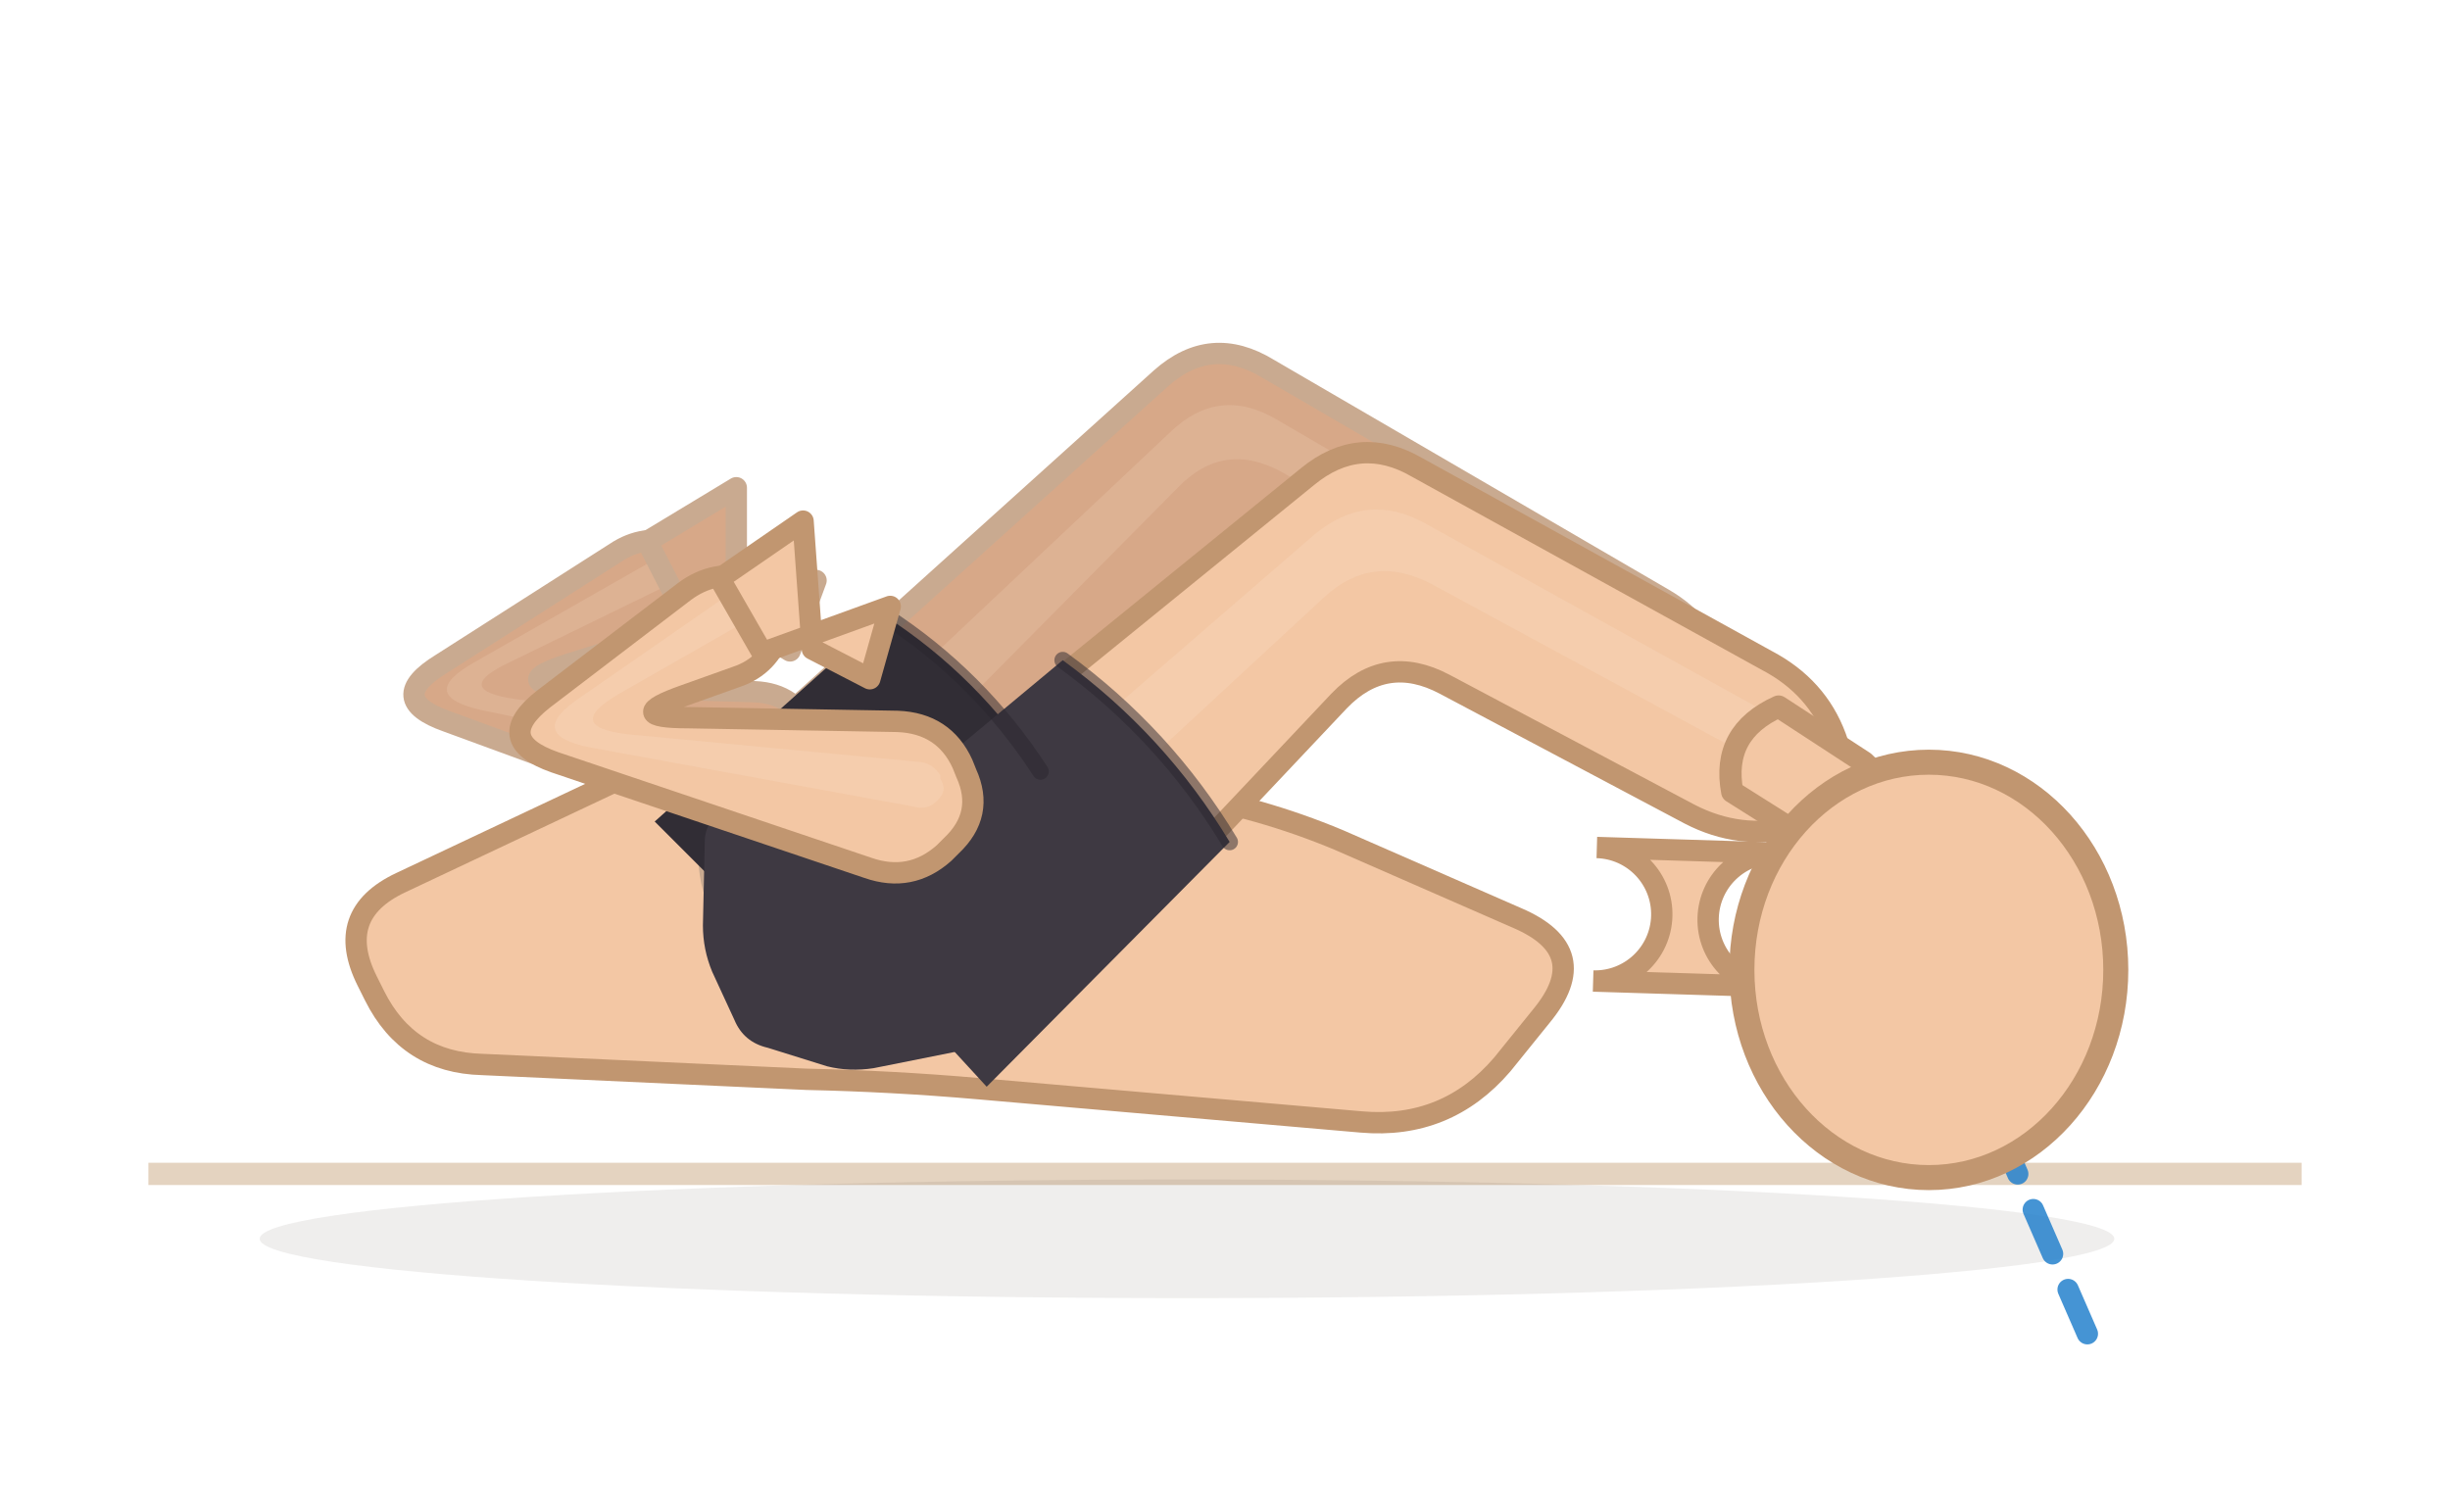
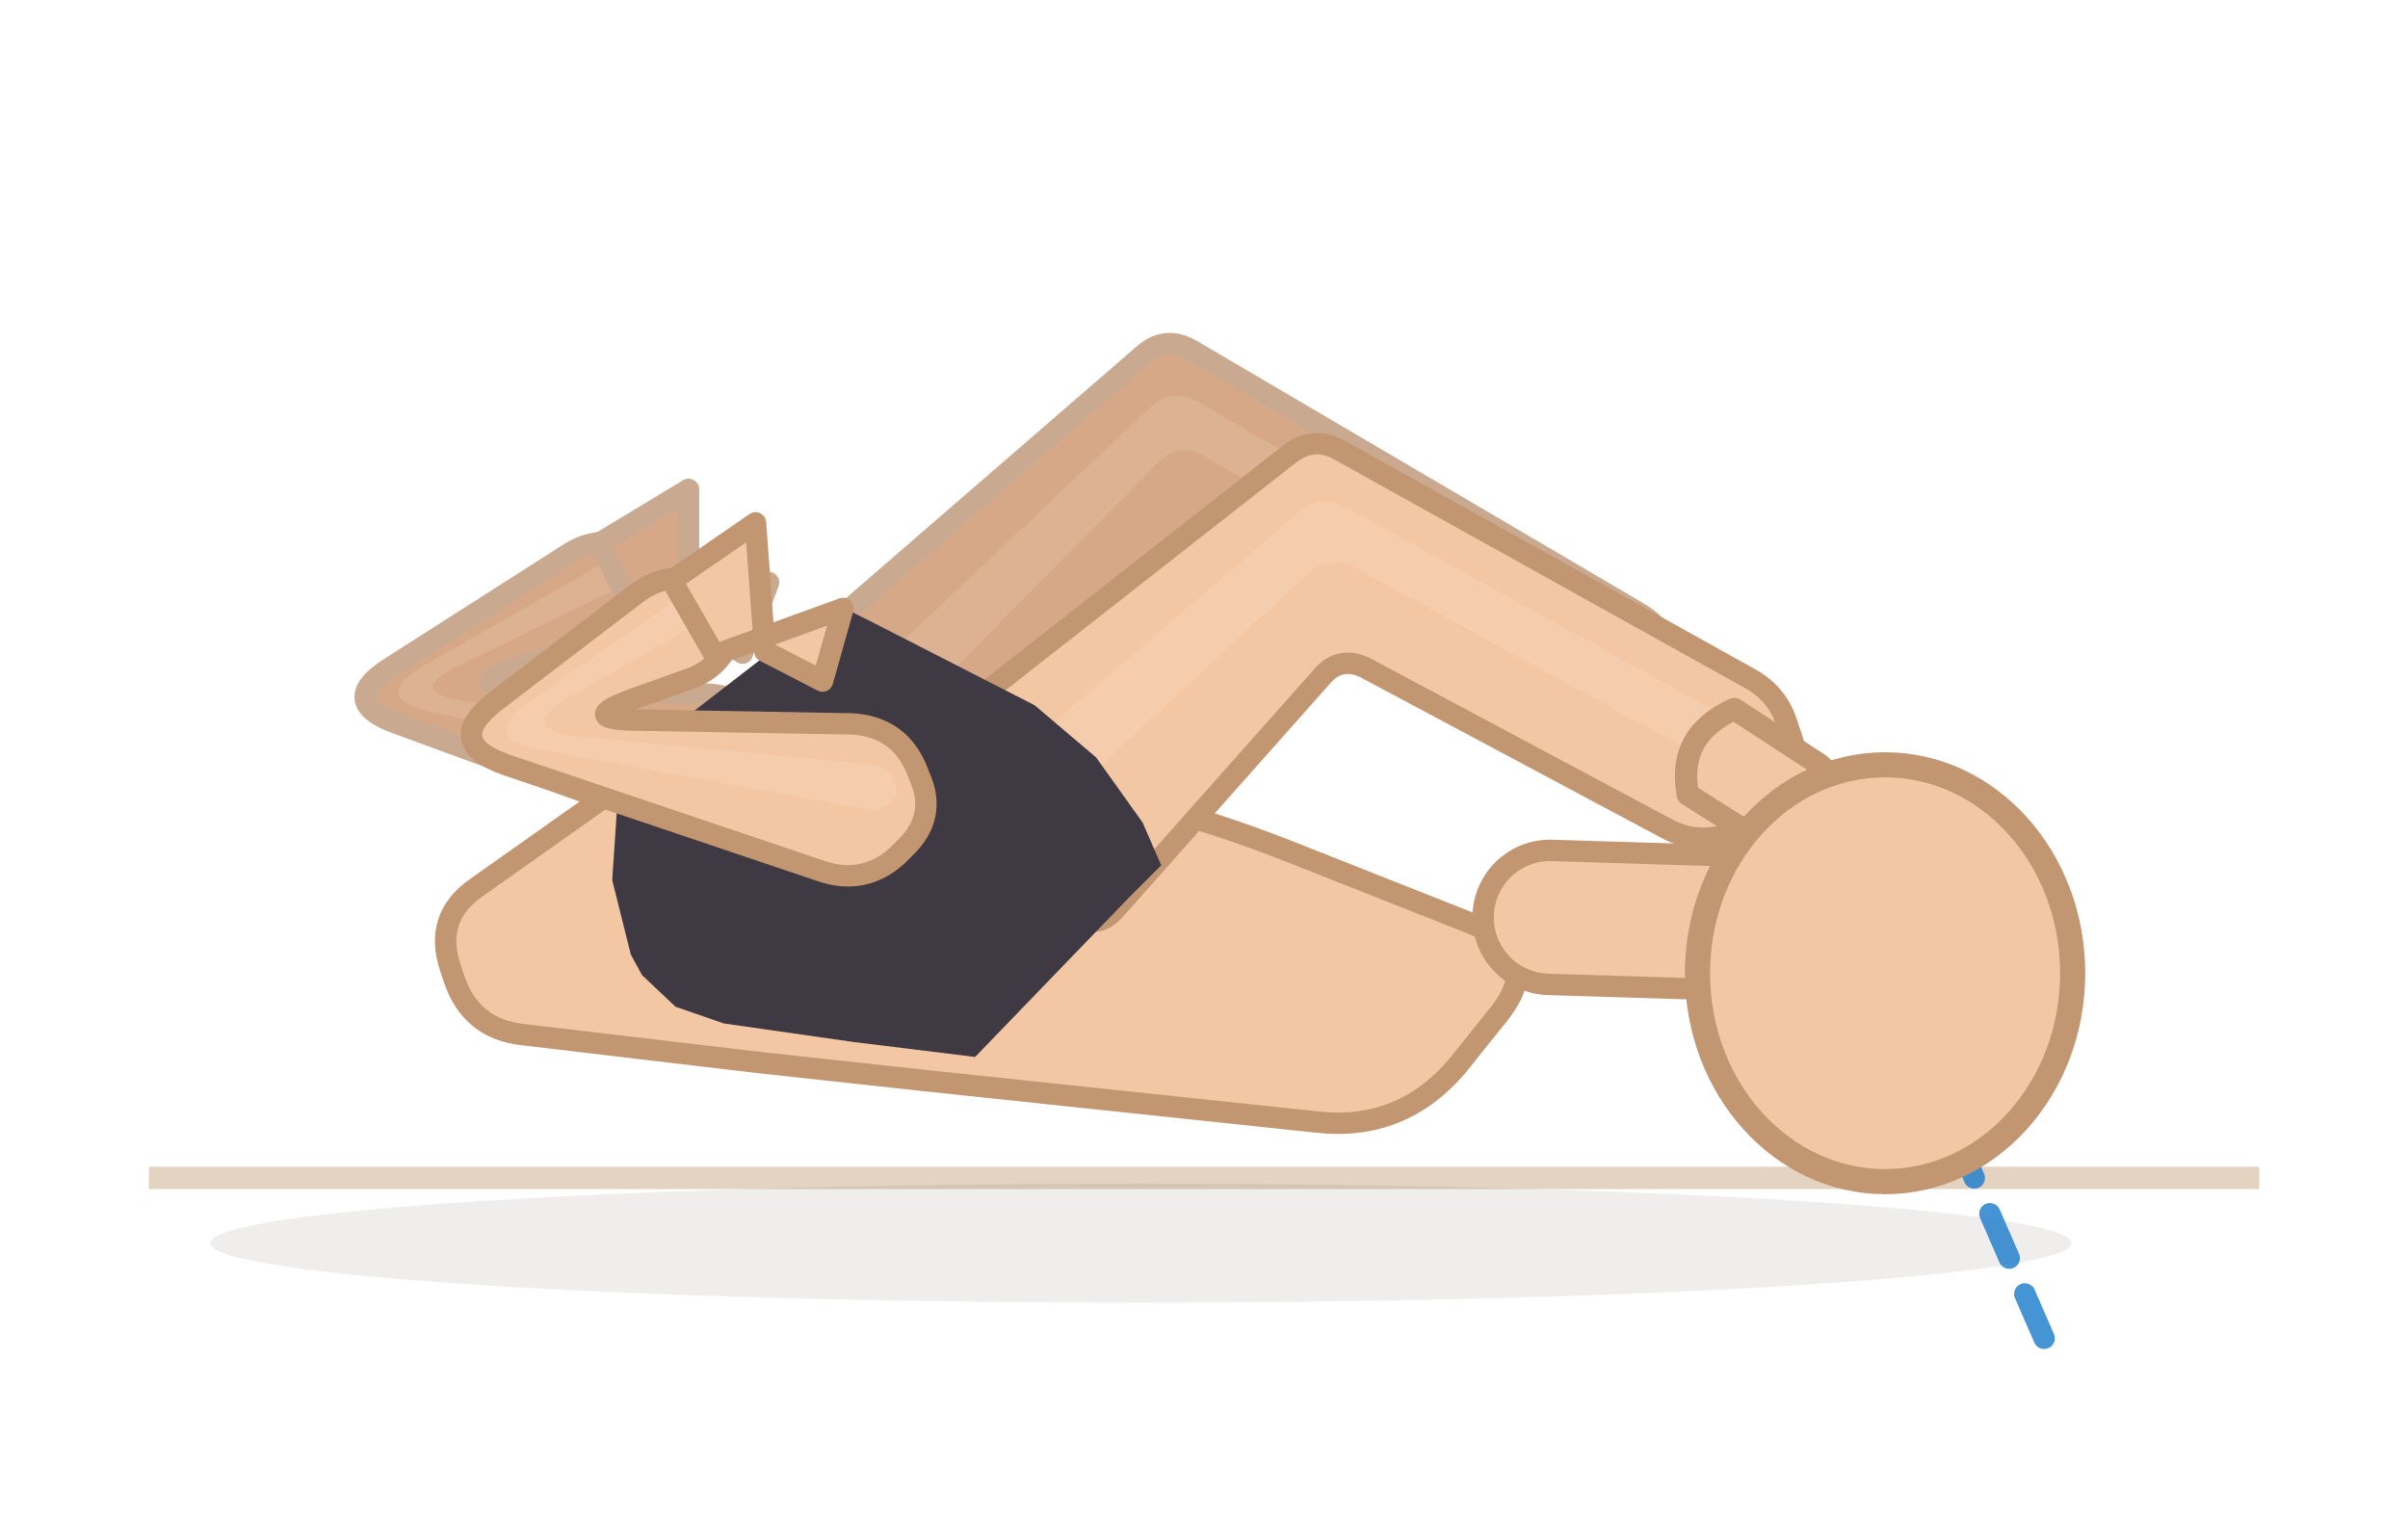
- <svg xmlns="http://www.w3.org/2000/svg" viewBox="50 104.7 132.1 81.5">
-   <line x1="58" y1="168" x2="174.1" y2="168" stroke="#e4d3c0" stroke-width="1.2" />
+ <svg xmlns="http://www.w3.org/2000/svg" viewBox="52.7 104.7 129.4 81.5">
+   <line x1="60.7" y1="168" x2="174.1" y2="168" stroke="#e4d3c0" stroke-width="1.2" />
  <ellipse cx="114" cy="171.5" rx="50" ry="3.2" fill="rgba(62,42,28,0.08)" />
  <path d="M 90.7,142 L 80.9,141.7 Q 77.3,141.6 80.7,140.5 L 85.5,139 Q 87.3,138.5 87.9,136.8 L 88,136.4 Q 88.6,134.7 86.9,134.1 L 86.5,134 Q 84.7,133.5 83.2,134.5 L 73.8,140.5 Q 70.7,142.4 74.1,143.6 L 89.1,149.1 Q 91.1,149.9 92.8,148.4 L 93.2,148.1 Q 94.8,146.6 93.9,144.6 L 93.7,144.1 Q 92.9,142.1 90.7,142 Z" fill="#d7a888" stroke="#c9aa90" stroke-width="1.15" stroke-linejoin="round" />
  <path d="M 91.7,144 L 77.8,142.4 Q 74.3,141.9 77.5,140.4 L 85.7,136.4 Q 86.1,136.2 86.3,135.7 L 86.3,135.6 Q 86.5,135.1 86,135 L 85.9,134.9 Q 85.4,134.8 84.9,135.1 L 75.6,140.4 Q 72.4,142.2 76,143 L 91.4,146.2 Q 92,146.3 92.4,145.9 L 92.5,145.8 Q 93,145.4 92.7,144.8 L 92.6,144.7 Q 92.4,144.1 91.7,144 Z" fill="#f3d4bc" opacity="0.22" />
  <path d="M 87,138 L 94,136 L 92.6,139.8 L 89.7,138 L 89.7,131 L 84.9,133.9 Z" fill="#d7a888" stroke="#c9aa90" stroke-width="1.15" stroke-linejoin="round" />
-   <path d="M 71.6,152.3 L 85.8,145.6 Q 90,143.6 94.5,144.4 L 113.4,147.5 Q 117.9,148.2 122.2,150 L 131.8,154.2 Q 136,156 133.1,159.5 L 131,162.1 Q 128,165.6 123.4,165.2 L 102.7,163.4 Q 98.1,163 93.5,162.9 L 76,162.1 Q 72,162 70.2,158.4 L 69.8,157.6 Q 68,154 71.6,152.3 Z" fill="#f3c7a4" stroke="#c19670" stroke-width="1.15" stroke-linejoin="round" />
-   <path d="M 98.7,153.8 L 114.3,136 Q 116.7,133.3 119.8,135.1 L 135.5,144.2 Q 137.9,145.6 140.6,145 L 141.1,144.9 Q 143.8,144.2 143,141.6 L 142.9,141 Q 142.1,138.4 139.7,137 L 118.4,124.6 Q 115.3,122.7 112.6,125.1 L 90.2,145.3 Q 87.6,147.6 88.2,151 L 88.3,151.8 Q 88.8,155.2 92.2,155.7 L 93,155.8 Q 96.4,156.4 98.7,153.8 Z" fill="#d7a888" stroke="#c9aa90" stroke-width="1.15" stroke-linejoin="round" />
-   <path d="M 93,151.7 L 113.5,131 Q 116,128.4 119.2,130.2 L 139.2,141.9 Q 139.8,142.3 140.6,142.1 L 140.7,142.1 Q 141.5,141.9 141.3,141.2 L 141.2,141 Q 141,140.3 140.4,139.9 L 118.8,127.3 Q 115.7,125.5 113.1,128 L 90.6,149.2 Q 89.9,149.9 90.1,150.8 L 90.1,151 Q 90.2,152 91.2,152.2 L 91.4,152.2 Q 92.3,152.4 93,151.7 Z" fill="#f3d4bc" opacity="0.22" />
+   <path d="M 78.3,152.4 L 88.2,145.4 Q 92,142.7 96.4,143.8 L 113.4,147.7 Q 117.8,148.8 122.1,150.5 L 131.7,154.3 Q 136,156 133,159.5 L 131,162 Q 128,165.5 123.5,165 L 102.7,162.8 Q 98.1,162.3 93.5,161.8 L 80.8,160.3 Q 78,160 77.1,157.3 L 76.9,156.7 Q 76,154 78.3,152.4 Z" fill="#f3c7a4" stroke="#c19670" stroke-width="1.15" stroke-linejoin="round" />
+   <path d="M 103.3,149.2 L 115.7,134.5 Q 116.7,133.3 118.1,134.1 L 136.5,144.8 Q 137.9,145.6 139.4,145.3 L 142.3,144.6 Q 143.8,144.2 143.4,142.7 L 142.6,139.9 Q 142.1,138.4 140.7,137.6 L 116.7,123.5 Q 115.3,122.7 114.1,123.8 L 94.7,140.6 Q 93.5,141.7 94.7,142.8 L 101.2,149.3 Q 102.3,150.5 103.3,149.2 Z" fill="#d7a888" stroke="#c9aa90" stroke-width="1.15" stroke-linejoin="round" />
+   <path d="M 95.1,149.6 L 114.9,129.6 Q 116,128.4 117.4,129.2 L 139.2,141.9 Q 139.8,142.3 140.6,142.1 L 140.7,142.1 Q 141.5,141.9 141.3,141.2 L 141.2,141 Q 141,140.3 140.4,139.9 L 117.1,126.3 Q 115.7,125.5 114.5,126.6 L 92.7,147.2 Q 91.6,148.2 92.7,149.4 L 92.9,149.6 Q 94,150.7 95.1,149.6 Z" fill="#f3d4bc" opacity="0.22" />
  <path d="M 137.5,143.1 Q 136.8,140.1 139.8,139.1 L 143.8,141.9 L 146.1,144.3 Q 146.8,146 144.9,146.4 L 141.5,145.7 Z" fill="#d7a888" stroke="#c9aa90" stroke-width="1.2" stroke-linejoin="round" />
-   <path d="M 107.1,158.5 L 122.2,142.5 Q 124.7,139.9 127.9,141.6 L 141.1,148.6 Q 143.8,150 146.7,149.3 L 147.3,149.1 Q 150.2,148.3 149.3,145.5 L 149.1,144.8 Q 148.2,142 145.6,140.5 L 126.4,129.9 Q 123.3,128.1 120.5,130.4 L 98.1,148.6 Q 95.3,150.9 95.8,154.5 L 95.9,155.8 Q 96.3,159.4 99.9,160.1 L 101.1,160.4 Q 104.7,161.1 107.1,158.5 Z" fill="#f3c7a4" stroke="#c19670" stroke-width="1.15" stroke-linejoin="round" />
-   <path d="M 101.1,155.7 L 121.4,136.9 Q 124,134.5 127.2,136.2 L 145.1,145.9 Q 145.8,146.3 146.6,146.1 L 146.8,146.1 Q 147.6,145.8 147.4,145 L 147.3,144.9 Q 147.1,144.1 146.3,143.7 L 126.8,132.9 Q 123.7,131.2 120.9,133.5 L 98.6,152.8 Q 97.8,153.5 97.9,154.6 L 97.9,154.8 Q 98,155.9 99.1,156.1 L 99.3,156.2 Q 100.4,156.4 101.1,155.7 Z" fill="#fbe3cf" opacity="0.22" />
+   <path d="M 112.6,153.6 L 123.7,141.1 Q 124.7,139.9 126.1,140.6 L 142.4,149.3 Q 143.8,150 145.3,149.6 L 148.7,148.7 Q 150.2,148.3 149.8,146.8 L 148.7,143.5 Q 148.2,142 146.8,141.2 L 124.7,128.9 Q 123.3,128.1 122,129.1 L 103.5,143.6 Q 102.2,144.6 103.3,145.8 L 110.4,153.6 Q 111.5,154.8 112.6,153.6 Z" fill="#f3c7a4" stroke="#c19670" stroke-width="1.15" stroke-linejoin="round" />
+   <path d="M 103.5,153.6 L 122.9,135.6 Q 124,134.5 125.5,135.2 L 145.1,145.9 Q 145.8,146.3 146.6,146.1 L 146.8,146.1 Q 147.6,145.8 147.4,145 L 147.3,144.9 Q 147.1,144.1 146.3,143.7 L 125.1,132 Q 123.7,131.2 122.5,132.2 L 100.9,150.8 Q 99.7,151.8 100.8,153 L 101.2,153.5 Q 102.3,154.7 103.5,153.6 Z" fill="#fbe3cf" opacity="0.22" />
  <path d="M 143.4,147.4 Q 142.8,144.2 145.9,142.8 L 150.5,145.8 L 153.3,148.5 Q 154,150.4 151.9,151 L 148,150.3 Z" fill="#f3c7a4" stroke="#c19670" stroke-width="1.2" stroke-linejoin="round" />
  <g data-shorts="inline">
-     <path d="M 95,158.7 L 106.1,146.3 Q 102.8,141.2 97.7,137.9 L 85.3,149 Z" fill="#312d35" />
-     <path d="M 101,149.1 L 102.7,159.9 Q 102.9,161.2 101.6,161.4 L 97.1,162.3 Q 95.8,162.5 94.6,162.2 L 91.4,161.2 Q 90.1,160.9 89.6,159.7 L 88.4,157.1 Q 87.9,155.9 87.9,154.6 L 88,150.1 Q 88,148.8 89.3,148.5 L 93.4,147.6 Q 94.7,147.4 96,147.5 L 99.5,147.7 Q 100.8,147.8 101,149.1 Z" fill="#3e3942" />
-     <path d="M 100.8,147.8 L 102.9,161.2" fill="none" stroke="#d4ced6" stroke-width="1.45" stroke-linecap="round" />
-     <path d="M 103.2,163.3 L 116.3,150.1 Q 112.8,144.3 107.3,140.3 L 93,152.2 Z" fill="#3e3942" />
-     <path d="M 106.1,146.3 Q 102.8,141.2 97.7,137.9" fill="none" stroke="#2a262e" stroke-width="0.9" stroke-linecap="round" opacity="0.5" />
-     <path d="M 116.3,150.1 Q 112.8,144.3 107.3,140.3" fill="none" stroke="#2a262e" stroke-width="0.9" stroke-linecap="round" opacity="0.5" />
+     <path d="M 85.6,152 L 86,146 L 97.5,137.1 L 99.7,138.2 L 108.3,142.6 L 111.6,145.4 L 114.1,148.9 L 115.1,151.2 L 113.4,152.9 L 105.1,161.5 L 98.6,160.7 L 91.6,159.7 L 89,158.8 L 87.2,157.1 L 86.6,156 Z" fill="#3e3942" fill-rule="nonzero" />
  </g>
  <path d="M 98.4,143.6 L 87.1,143.4 Q 83.5,143.4 86.9,142.2 L 89.7,141.2 Q 91.5,140.6 92.1,138.7 L 92.2,138.3 Q 92.7,136.4 90.8,136 L 90.4,135.9 Q 88.5,135.4 86.9,136.6 L 79.3,142.4 Q 76.5,144.6 79.9,145.8 L 96.8,151.5 Q 99.1,152.3 100.9,150.7 L 101.3,150.3 Q 103.1,148.6 102.1,146.4 L 101.9,145.9 Q 100.9,143.7 98.4,143.6 Z" fill="#f3c7a4" stroke="#c19670" stroke-width="1.15" stroke-linejoin="round" />
  <path d="M 99.7,145.8 L 83.9,144.3 Q 80.3,143.9 83.4,142.1 L 89.7,138.5 Q 90.1,138.2 90.3,137.7 L 90.3,137.5 Q 90.4,137 89.9,136.9 L 89.8,136.9 Q 89.2,136.8 88.8,137.1 L 81.3,142.3 Q 78.3,144.3 81.8,145 L 99.3,148.2 Q 100,148.4 100.5,147.9 L 100.6,147.8 Q 101.1,147.3 100.7,146.7 L 100.7,146.5 Q 100.3,145.9 99.7,145.8 Z" fill="#fbe3cf" opacity="0.22" />
  <path d="M 91.1,139.9 L 98,137.4 L 96.9,141.3 L 93.8,139.7 L 93.3,132.8 L 88.8,135.9 Z" fill="#f3c7a4" stroke="#c19670" stroke-width="1.15" stroke-linejoin="round" />
  <line x1="154" y1="157" x2="162.8" y2="177.2" stroke="#2481cc" stroke-width="1.15" stroke-dasharray="2.6 2.1" stroke-linecap="round" opacity="0.85" />
-   <path d="M 135.9,157.6 L 145.6,157.9 A 3.6 3.6 0 0 1 145.8,150.7 L 136.1,150.4 A 3.6 3.6 0 0 1 135.9,157.6 Z" fill="#f3c7a4" stroke="#c19670" stroke-width="1.15" />
+   <path d="M 135.9,157.6 L 145.6,157.9 A 3.6 3.6 0 0 0 145.8,150.7 L 136.1,150.4 A 3.6 3.6 0 0 0 135.9,157.6 Z" fill="#f3c7a4" stroke="#c19670" stroke-width="1.15" />
  <ellipse cx="154" cy="157" rx="10.08" ry="11.2" fill="#f3c7a4" stroke="#c19670" stroke-width="1.35" />
</svg>
